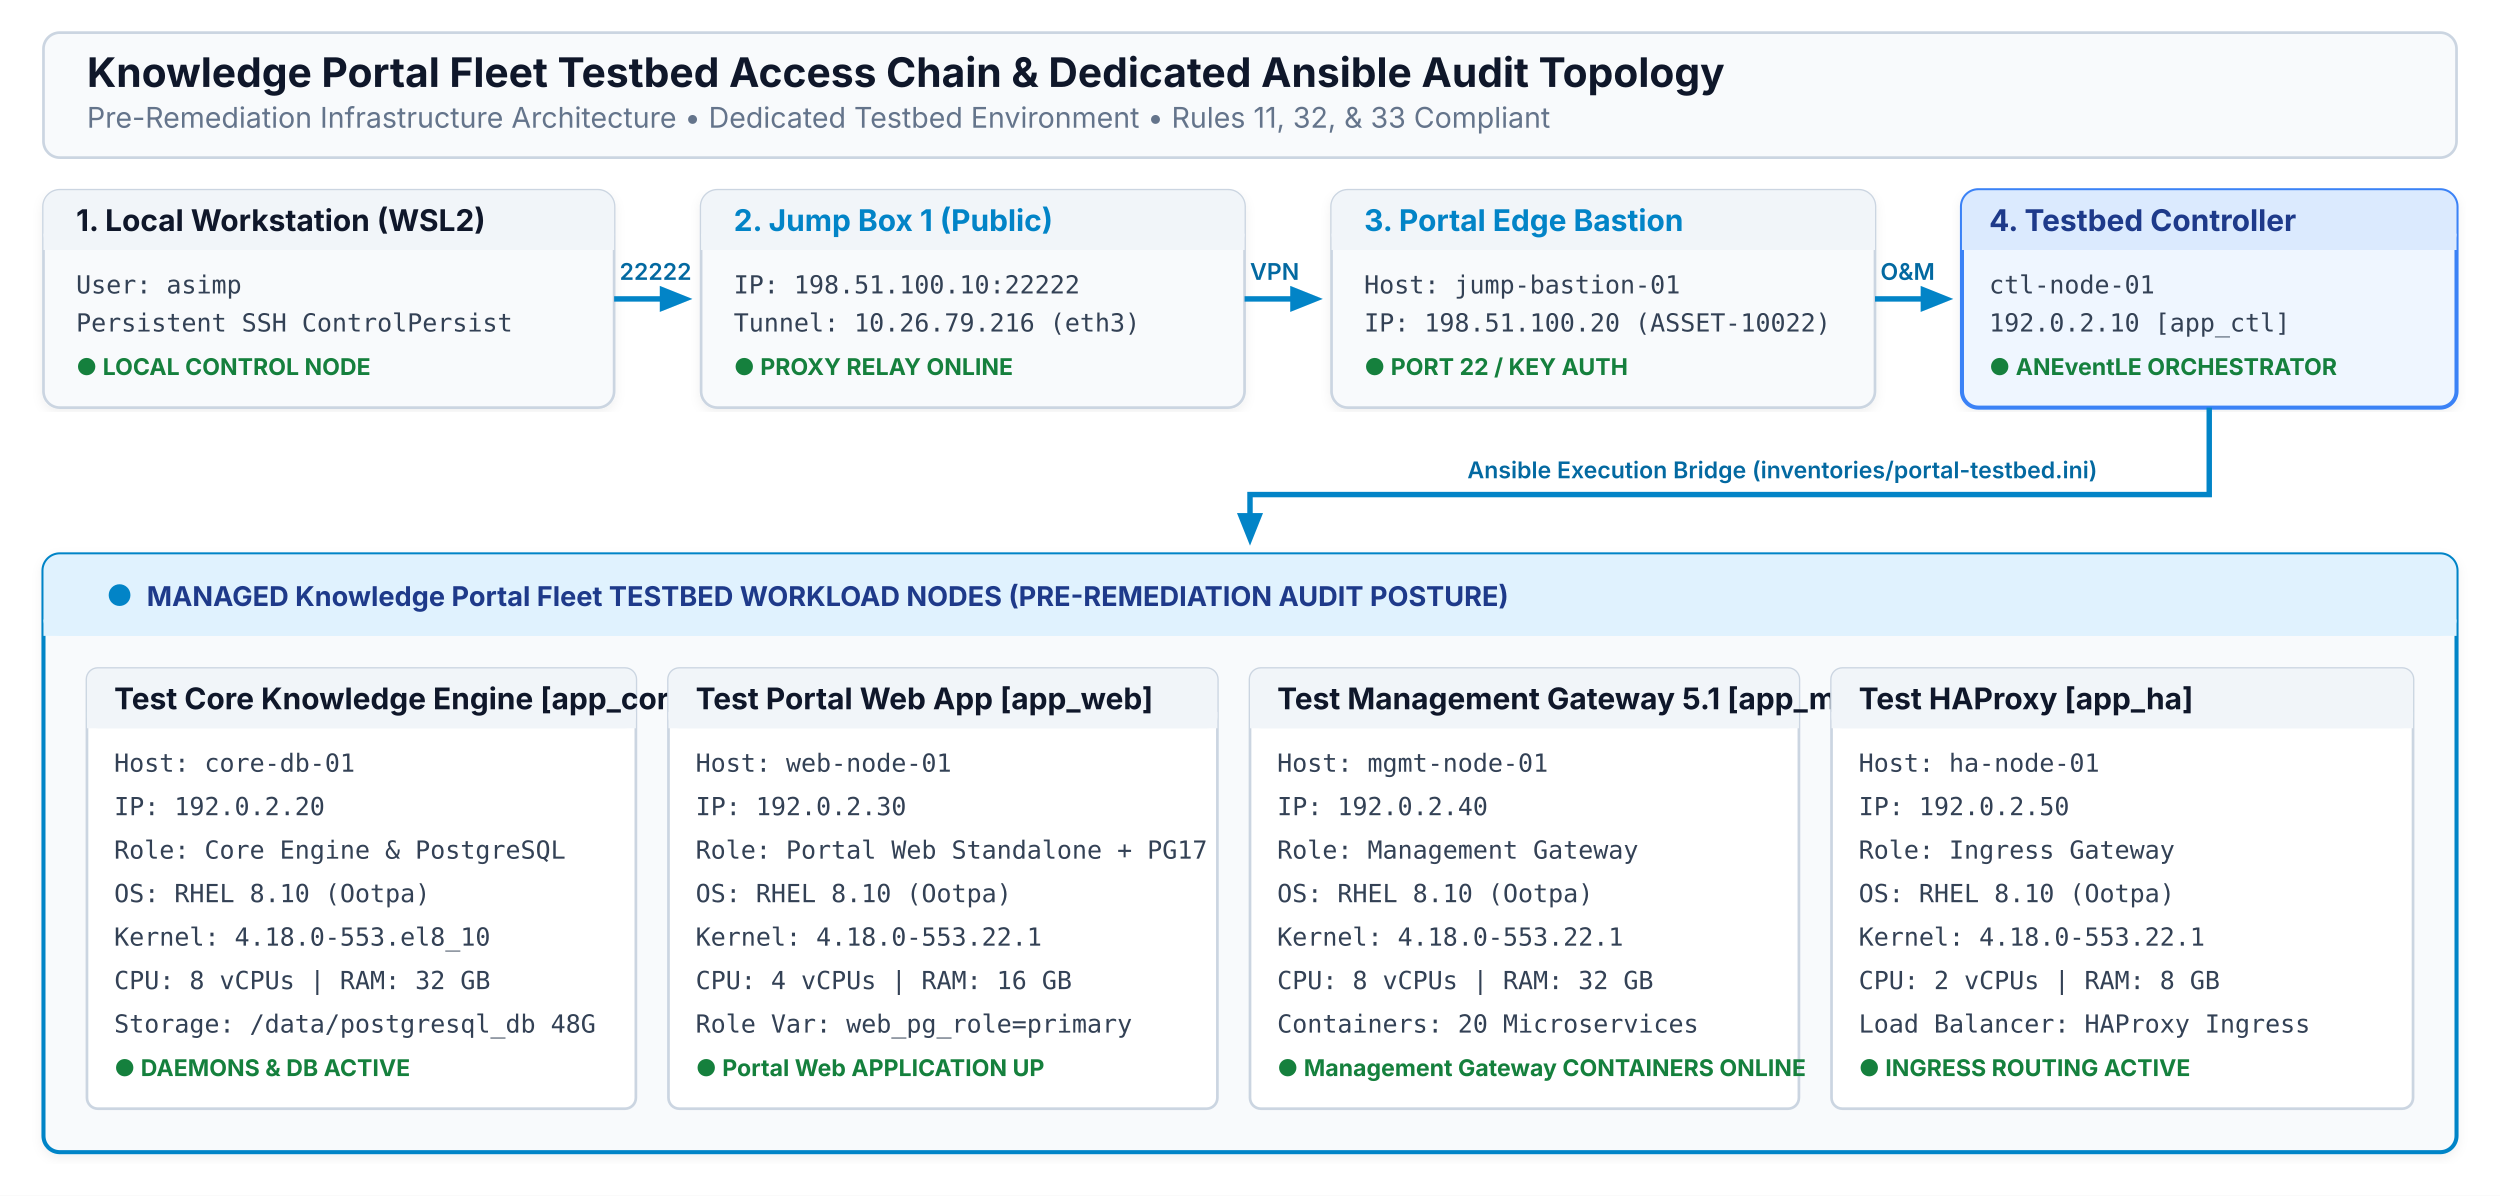
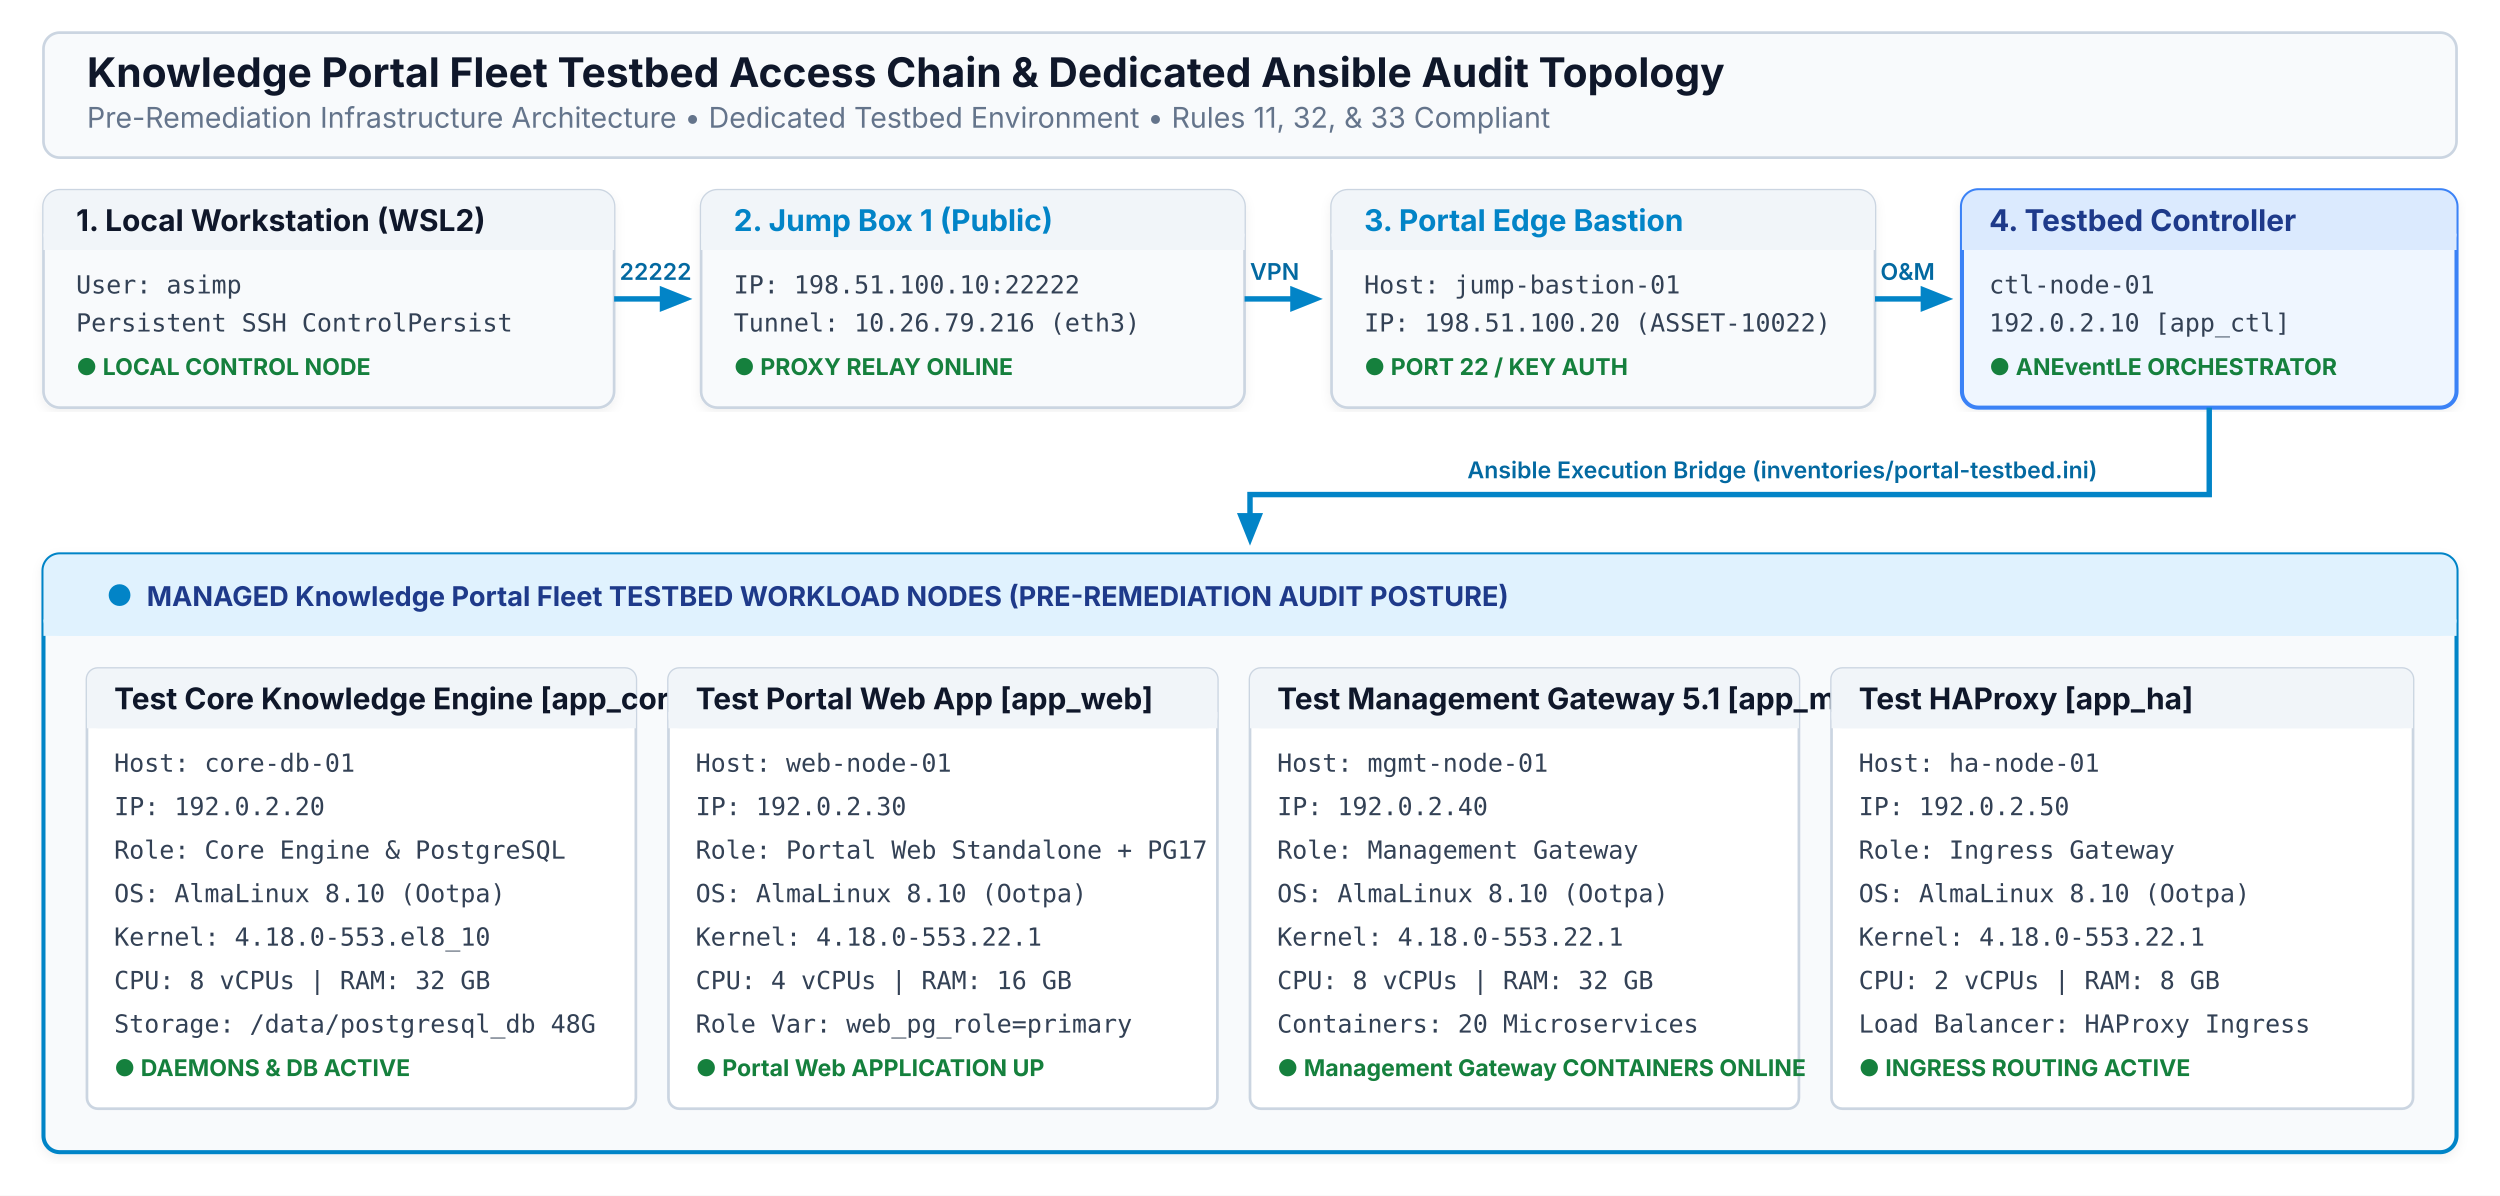
<svg xmlns="http://www.w3.org/2000/svg" viewBox="0 0 920 440" width="100%" height="100%">
  <defs>
    <style>
      .bg { fill: #FFFFFF; }
      .title { font-family: 'Inter', system-ui, -apple-system, sans-serif; font-size: 15px; font-weight: 700; fill: #0F172A; }
      .sub { font-family: 'Inter', system-ui, -apple-system, sans-serif; font-size: 10.5px; fill: #64748B; }
      .node-header { font-family: 'Inter', system-ui, -apple-system, sans-serif; font-size: 11px; font-weight: 700; }
      .node-meta { font-family: 'JetBrains Mono', 'Fira Code', monospace; font-size: 9.2px; fill: #334155; }
      .node-status { font-family: 'Inter', system-ui, -apple-system, sans-serif; font-size: 8.5px; font-weight: 700; fill: #15803D; }
      .conn-label { font-family: 'Inter', system-ui, -apple-system, sans-serif; font-size: 8.5px; fill: #0369A1; font-weight: 600; }
      .box-label { font-family: 'Inter', system-ui, -apple-system, sans-serif; font-size: 10px; font-weight: 700; fill: #1E3A8A; }
    </style>
    <filter id="shadow" x="-2%" y="-2%" width="104%" height="104%">
      <feDropShadow dx="0" dy="1.5" stdDeviation="2" flood-color="#0F172A" flood-opacity="0.06" />
    </filter>
    <marker id="arrow" viewBox="0 0 10 10" refX="6" refY="5" markerWidth="6" markerHeight="6" orient="auto-start-reverse">
      <path d="M 0 1 L 10 5 L 0 9 z" fill="#0284C7" />
    </marker>
  </defs>
  <rect width="920" height="440" class="bg" />
  <rect x="16" y="12" width="888" height="46" rx="6" fill="#F8FAFC" stroke="#CBD5E1" stroke-width="1" />
  <text x="32" y="32" class="title">Knowledge Portal Fleet Testbed Access Chain &amp; Dedicated Ansible Audit Topology</text>
  <text x="32" y="47" class="sub">Pre-Remediation Infrastructure Architecture • Dedicated Testbed Environment • Rules 11, 32, &amp; 33 Compliant</text>
  <g transform="translate(16, 70)">
    <rect width="210" height="80" rx="6" fill="#F8FAFC" stroke="#CBD5E1" stroke-width="1" filter="url(#shadow)" />
    <rect width="210" height="22" rx="6" fill="#F1F5F9" />
    <rect y="16" width="210" height="6" fill="#F1F5F9" />
    <text x="12" y="15" class="node-header" fill="#0F172A">1. Local Workstation (WSL2)</text>
    <text x="12" y="38" class="node-meta">User: asimp</text>
    <text x="12" y="52" class="node-meta">Persistent SSH ControlPersist</text>
    <text x="12" y="68" class="node-status">● LOCAL CONTROL NODE</text>
  </g>
  <path d="M 226 110 L 250 110" stroke="#0284C7" stroke-width="2" marker-end="url(#arrow)" fill="none" />
  <text x="228" y="103" class="conn-label">22222</text>
  <g transform="translate(258, 70)">
    <rect width="200" height="80" rx="6" fill="#F8FAFC" stroke="#CBD5E1" stroke-width="1" filter="url(#shadow)" />
    <rect width="200" height="22" rx="6" fill="#F1F5F9" />
    <rect y="16" width="200" height="6" fill="#F1F5F9" />
    <text x="12" y="15" class="node-header" fill="#0284C7">2. Jump Box 1 (Public)</text>
    <text x="12" y="38" class="node-meta">IP: 198.51.100.10:22222</text>
    <text x="12" y="52" class="node-meta">Tunnel: 10.26.79.216 (eth3)</text>
    <text x="12" y="68" class="node-status">● PROXY RELAY ONLINE</text>
  </g>
  <path d="M 458 110 L 482 110" stroke="#0284C7" stroke-width="2" marker-end="url(#arrow)" fill="none" />
  <text x="460" y="103" class="conn-label">VPN</text>
  <g transform="translate(490, 70)">
    <rect width="200" height="80" rx="6" fill="#F8FAFC" stroke="#CBD5E1" stroke-width="1" filter="url(#shadow)" />
    <rect width="200" height="22" rx="6" fill="#F1F5F9" />
    <rect y="16" width="200" height="6" fill="#F1F5F9" />
    <text x="12" y="15" class="node-header" fill="#0284C7">3. Portal Edge Bastion</text>
    <text x="12" y="38" class="node-meta">Host: jump-bastion-01</text>
    <text x="12" y="52" class="node-meta">IP: 198.51.100.20 (ASSET-10022)</text>
    <text x="12" y="68" class="node-status">● PORT 22 / KEY AUTH</text>
  </g>
  <path d="M 690 110 L 714 110" stroke="#0284C7" stroke-width="2" marker-end="url(#arrow)" fill="none" />
  <text x="692" y="103" class="conn-label">O&amp;M</text>
  <g transform="translate(722, 70)">
    <rect width="182" height="80" rx="6" fill="#EFF6FF" stroke="#3B82F6" stroke-width="1.5" filter="url(#shadow)" />
    <rect width="182" height="22" rx="6" fill="#DBEAFE" />
    <rect y="16" width="182" height="6" fill="#DBEAFE" />
    <text x="10" y="15" class="node-header" fill="#1E3A8A">4. Testbed Controller</text>
    <text x="10" y="38" class="node-meta">ctl-node-01</text>
    <text x="10" y="52" class="node-meta">192.0.2.10 [app_ctl]</text>
    <text x="10" y="68" class="node-status">● ANEventLE ORCHESTRATOR</text>
  </g>
  <path d="M 813 150 L 813 182 L 460 182 L 460 196" stroke="#0284C7" stroke-width="2" marker-end="url(#arrow)" fill="none" />
  <text x="540" y="176" class="conn-label">Ansible Execution Bridge (inventories/portal-testbed.ini)</text>
  <g transform="translate(16, 204)">
    <rect width="888" height="220" rx="6" fill="#F8FAFC" stroke="#0284C7" stroke-width="1.5" filter="url(#shadow)" />
    <rect width="888" height="30" rx="6" fill="#E0F2FE" />
    <rect y="24" width="888" height="6" fill="#E0F2FE" />
    <circle cx="28" cy="15" r="4" fill="#0284C7" />
    <text x="38" y="19" class="box-label">MANAGED Knowledge Portal Fleet TESTBED WORKLOAD NODES (PRE-REMEDIATION AUDIT POSTURE)</text>
    <g transform="translate(16, 42)">
      <rect width="202" height="162" rx="4" fill="#FFFFFF" stroke="#CBD5E1" />
      <rect width="202" height="22" rx="4" fill="#F1F5F9" />
      <rect y="16" width="202" height="6" fill="#F1F5F9" />
      <text x="10" y="15" class="node-header" fill="#0F172A">Test Core Knowledge Engine [app_core]</text>
      <text x="10" y="38" class="node-meta">Host: core-db-01</text>
      <text x="10" y="54" class="node-meta">IP: 192.0.2.20</text>
      <text x="10" y="70" class="node-meta">Role: Core Engine &amp; PostgreSQL</text>
-       <text x="10" y="86" class="node-meta">OS: RHEL 8.10 (Ootpa)</text>
+       <text x="10" y="86" class="node-meta">OS: AlmaLinux 8.10 (Ootpa)</text>
      <text x="10" y="102" class="node-meta">Kernel: 4.18.0-553.el8_10</text>
      <text x="10" y="118" class="node-meta">CPU: 8 vCPUs | RAM: 32 GB</text>
      <text x="10" y="134" class="node-meta">Storage: /data/postgresql_db 48G</text>
      <text x="10" y="150" class="node-status">● DAEMONS &amp; DB ACTIVE</text>
    </g>
    <g transform="translate(230, 42)">
      <rect width="202" height="162" rx="4" fill="#FFFFFF" stroke="#CBD5E1" />
      <rect width="202" height="22" rx="4" fill="#F1F5F9" />
      <rect y="16" width="202" height="6" fill="#F1F5F9" />
      <text x="10" y="15" class="node-header" fill="#0F172A">Test Portal Web App [app_web]</text>
      <text x="10" y="38" class="node-meta">Host: web-node-01</text>
      <text x="10" y="54" class="node-meta">IP: 192.0.2.30</text>
      <text x="10" y="70" class="node-meta">Role: Portal Web Standalone + PG17</text>
-       <text x="10" y="86" class="node-meta">OS: RHEL 8.10 (Ootpa)</text>
+       <text x="10" y="86" class="node-meta">OS: AlmaLinux 8.10 (Ootpa)</text>
      <text x="10" y="102" class="node-meta">Kernel: 4.18.0-553.22.1</text>
      <text x="10" y="118" class="node-meta">CPU: 4 vCPUs | RAM: 16 GB</text>
      <text x="10" y="134" class="node-meta">Role Var: web_pg_role=primary</text>
      <text x="10" y="150" class="node-status">● Portal Web APPLICATION UP</text>
    </g>
    <g transform="translate(444, 42)">
      <rect width="202" height="162" rx="4" fill="#FFFFFF" stroke="#CBD5E1" />
      <rect width="202" height="22" rx="4" fill="#F1F5F9" />
      <rect y="16" width="202" height="6" fill="#F1F5F9" />
      <text x="10" y="15" class="node-header" fill="#0F172A">Test Management Gateway 5.1 [app_mgmt]</text>
      <text x="10" y="38" class="node-meta">Host: mgmt-node-01</text>
      <text x="10" y="54" class="node-meta">IP: 192.0.2.40</text>
      <text x="10" y="70" class="node-meta">Role: Management Gateway</text>
-       <text x="10" y="86" class="node-meta">OS: RHEL 8.10 (Ootpa)</text>
+       <text x="10" y="86" class="node-meta">OS: AlmaLinux 8.10 (Ootpa)</text>
      <text x="10" y="102" class="node-meta">Kernel: 4.18.0-553.22.1</text>
      <text x="10" y="118" class="node-meta">CPU: 8 vCPUs | RAM: 32 GB</text>
      <text x="10" y="134" class="node-meta">Containers: 20 Microservices</text>
      <text x="10" y="150" class="node-status">● Management Gateway CONTAINERS ONLINE</text>
    </g>
    <g transform="translate(658, 42)">
      <rect width="214" height="162" rx="4" fill="#FFFFFF" stroke="#CBD5E1" />
      <rect width="214" height="22" rx="4" fill="#F1F5F9" />
      <rect y="16" width="214" height="6" fill="#F1F5F9" />
      <text x="10" y="15" class="node-header" fill="#0F172A">Test HAProxy [app_ha]</text>
      <text x="10" y="38" class="node-meta">Host: ha-node-01</text>
      <text x="10" y="54" class="node-meta">IP: 192.0.2.50</text>
      <text x="10" y="70" class="node-meta">Role: Ingress Gateway</text>
-       <text x="10" y="86" class="node-meta">OS: RHEL 8.10 (Ootpa)</text>
+       <text x="10" y="86" class="node-meta">OS: AlmaLinux 8.10 (Ootpa)</text>
      <text x="10" y="102" class="node-meta">Kernel: 4.18.0-553.22.1</text>
      <text x="10" y="118" class="node-meta">CPU: 2 vCPUs | RAM: 8 GB</text>
      <text x="10" y="134" class="node-meta">Load Balancer: HAProxy Ingress</text>
      <text x="10" y="150" class="node-status">● INGRESS ROUTING ACTIVE</text>
    </g>
  </g>
</svg>
